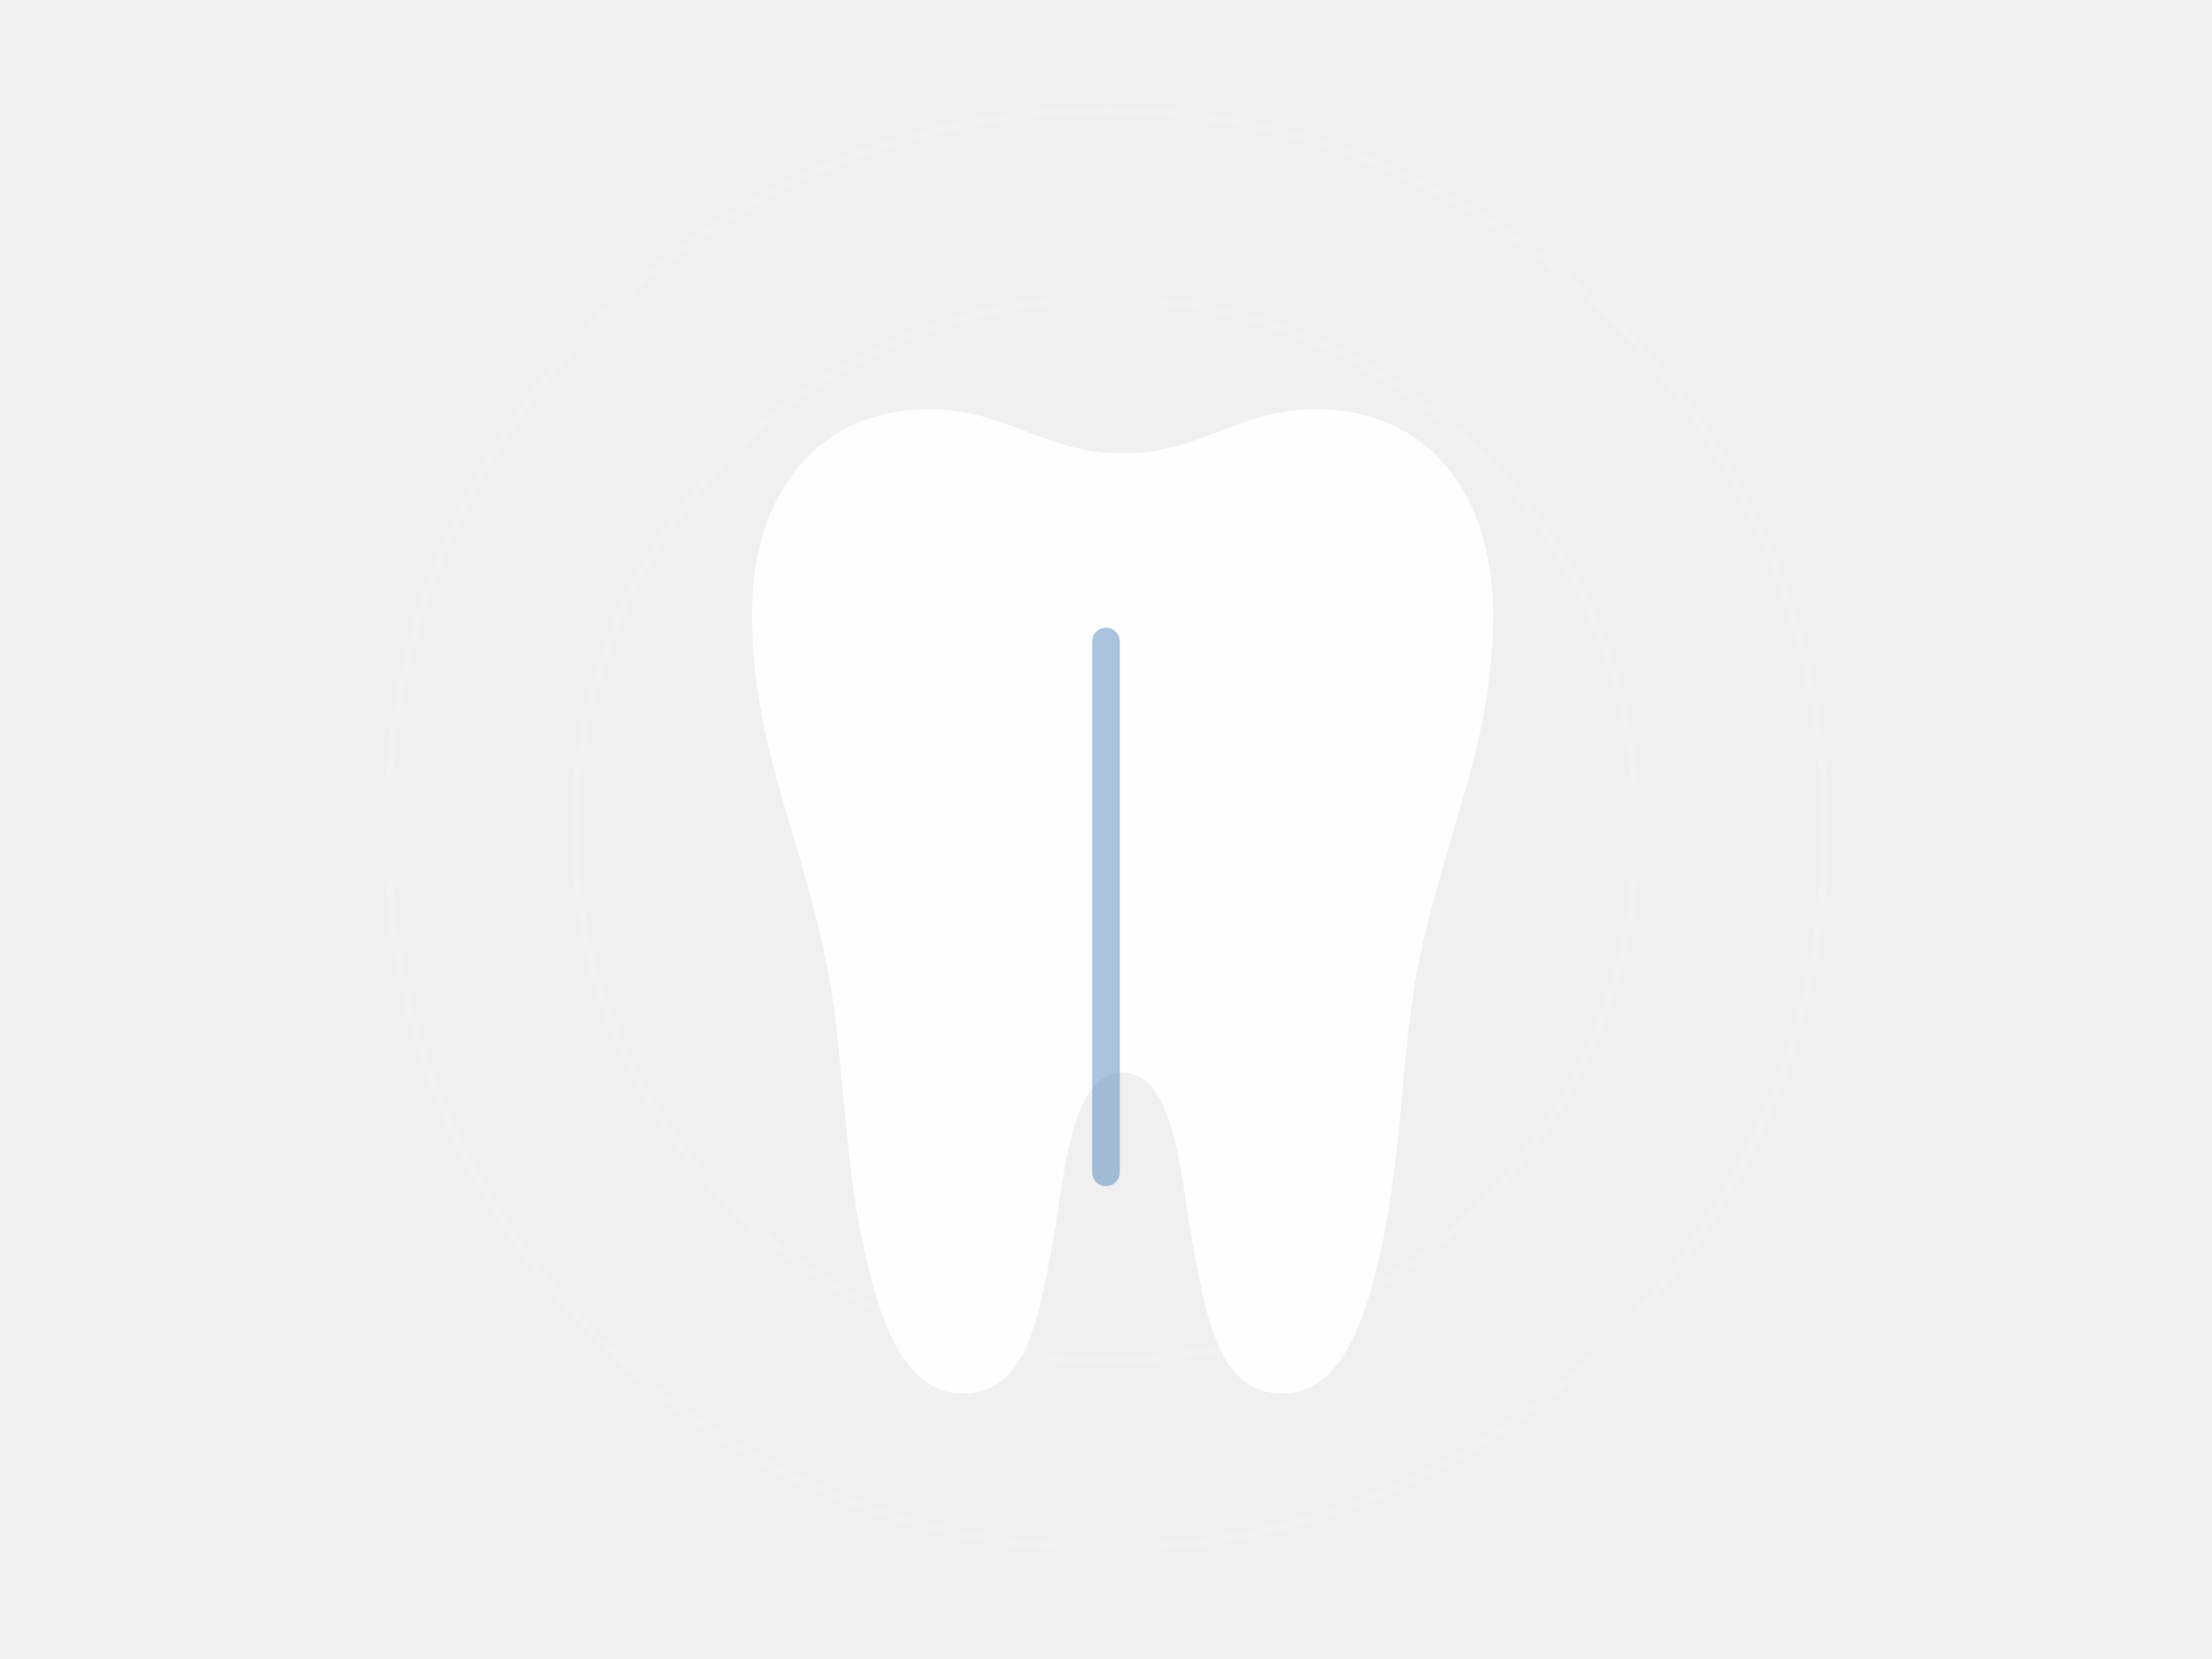
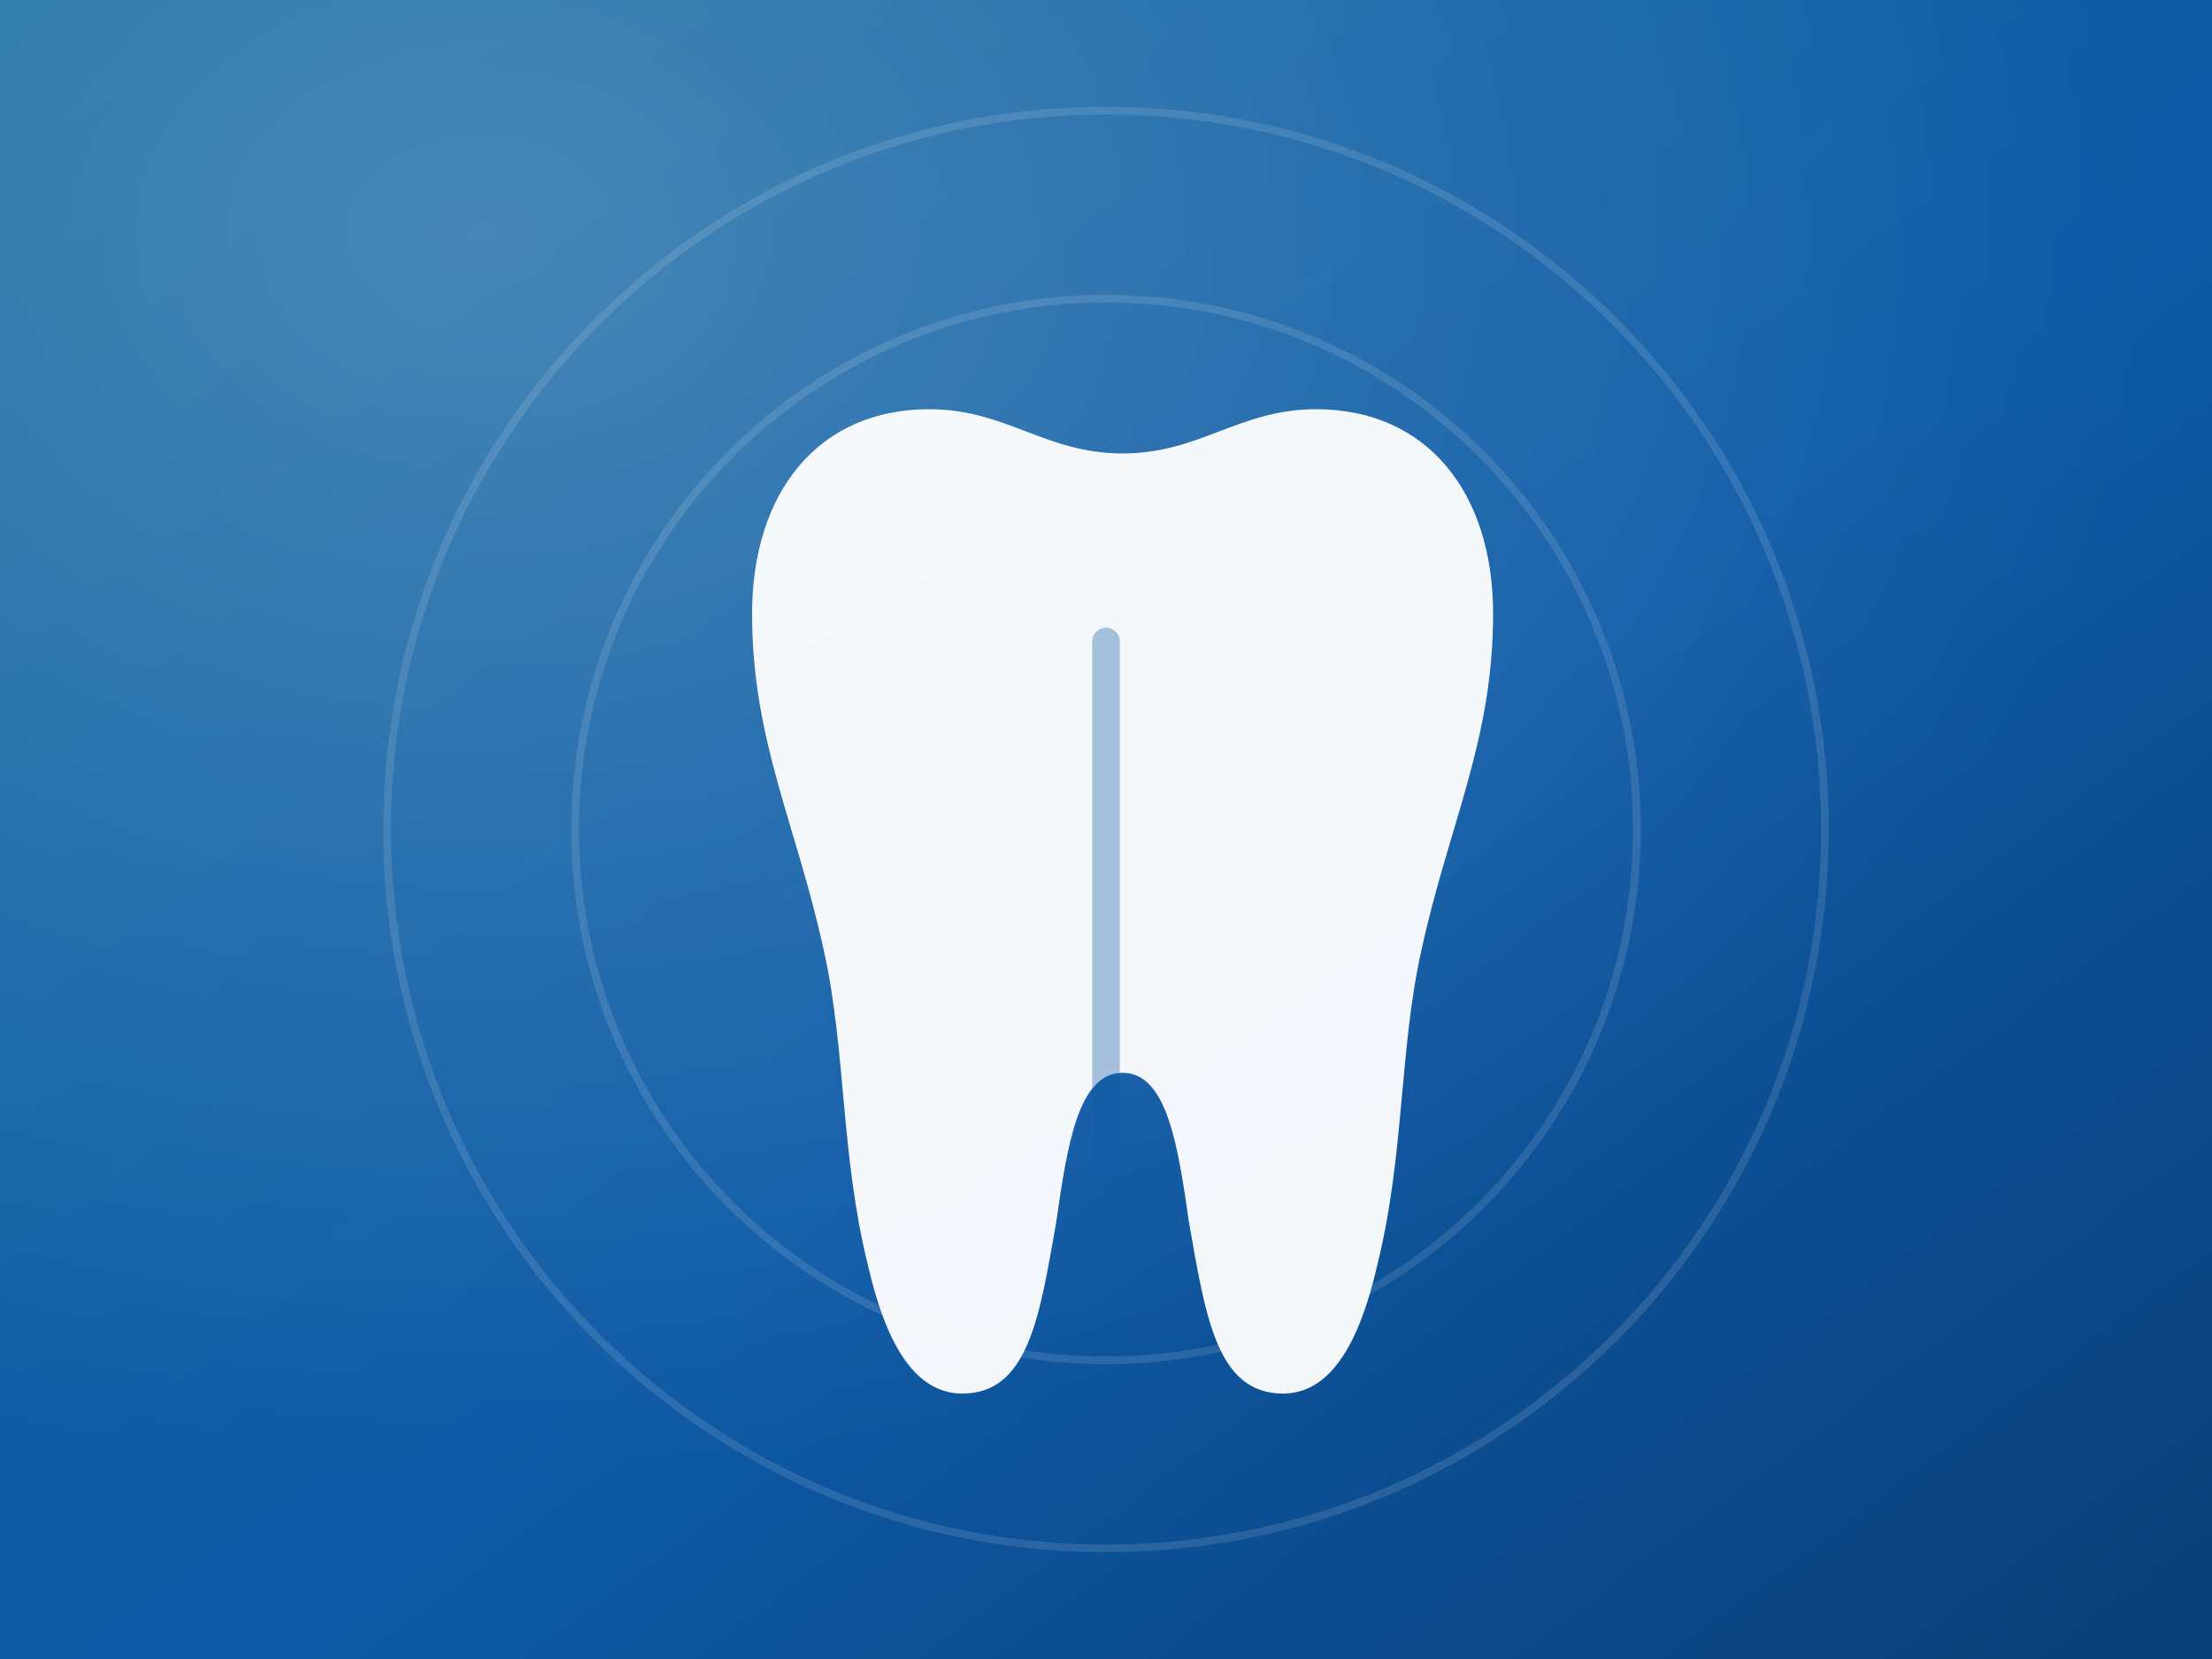
<svg xmlns="http://www.w3.org/2000/svg" viewBox="0 0 400 300" role="img" aria-label="Espaco reservado para a foto do resultado">
  <defs>
    <linearGradient id="g" x1="0" y1="0" x2="1" y2="1">
      <stop offset="0" stop-color="#12699f" />
      <stop offset=".55" stop-color="#0e5aa7" />
      <stop offset="1" stop-color="#0a3f77" />
    </linearGradient>
    <radialGradient id="b" cx=".22" cy=".14" r=".75">
      <stop offset="0" stop-color="#ffffff" stop-opacity=".22" />
      <stop offset="1" stop-color="#ffffff" stop-opacity="0" />
    </radialGradient>
  </defs>
-   <rect width="100%%" height="100%%" fill="url(#g)" />
-   <rect width="100%%" height="100%%" fill="url(#b)" />
+   <rect width="100%" height="100%" fill="url(#g)" />
+   <rect width="100%" height="100%" fill="url(#b)" />
  <g opacity=".12" fill="none" stroke="#fff" stroke-width="1.4">
    <circle cx="200" cy="150" r="130" />
    <circle cx="200" cy="150" r="96" />
  </g>
  <g fill="#fff" opacity=".95">
    <path d="M168 74c-20 0-32 15-32 37 0 23 8 38 13 61 4 18 3 37 8 57 3 13 8 23 17 23 12 0 14-14 17-31 2-14 4-27 12-27s10 13 12 27c3 17 5 31 17 31 9 0 14-10 17-23 5-20 4-39 8-57 5-23 13-38 13-61 0-22-12-37-32-37-14 0-21 8-35 8s-21-8-35-8Z" />
  </g>
  <g fill="none" stroke="#0e5aa7" stroke-width="5" stroke-linecap="round" opacity=".35">
    <path d="M200 116v96" />
  </g>
</svg>
